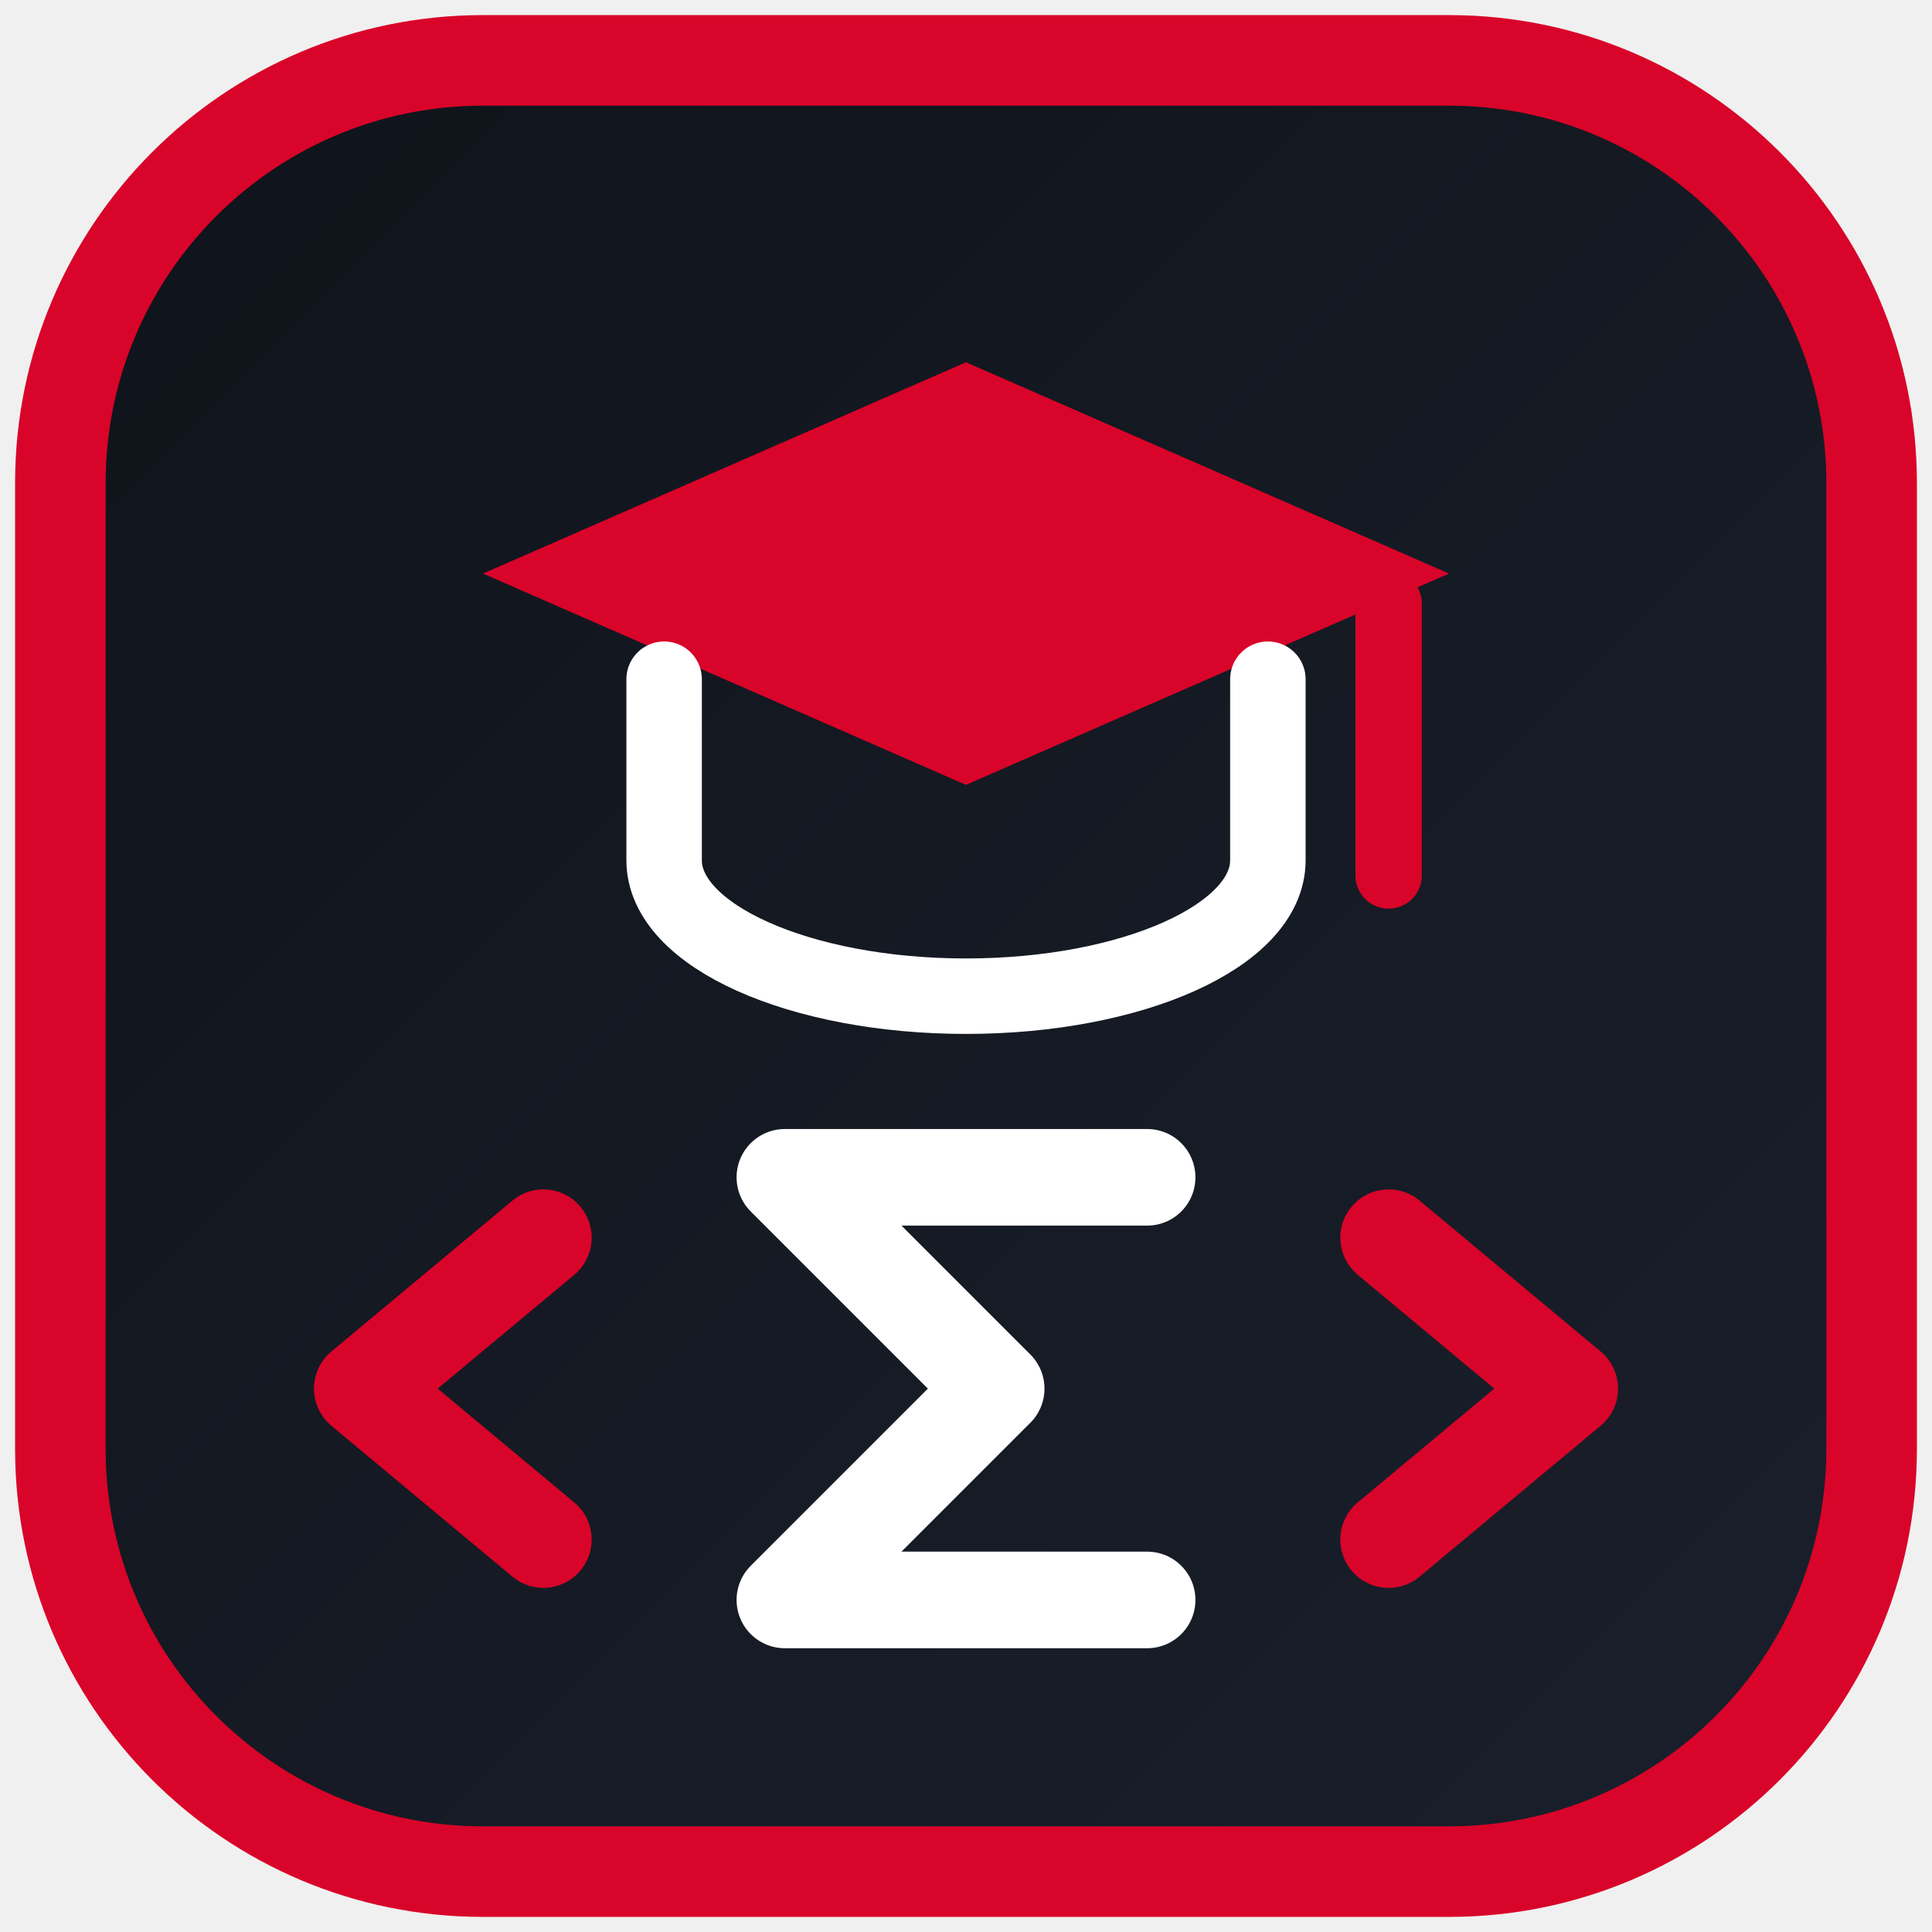
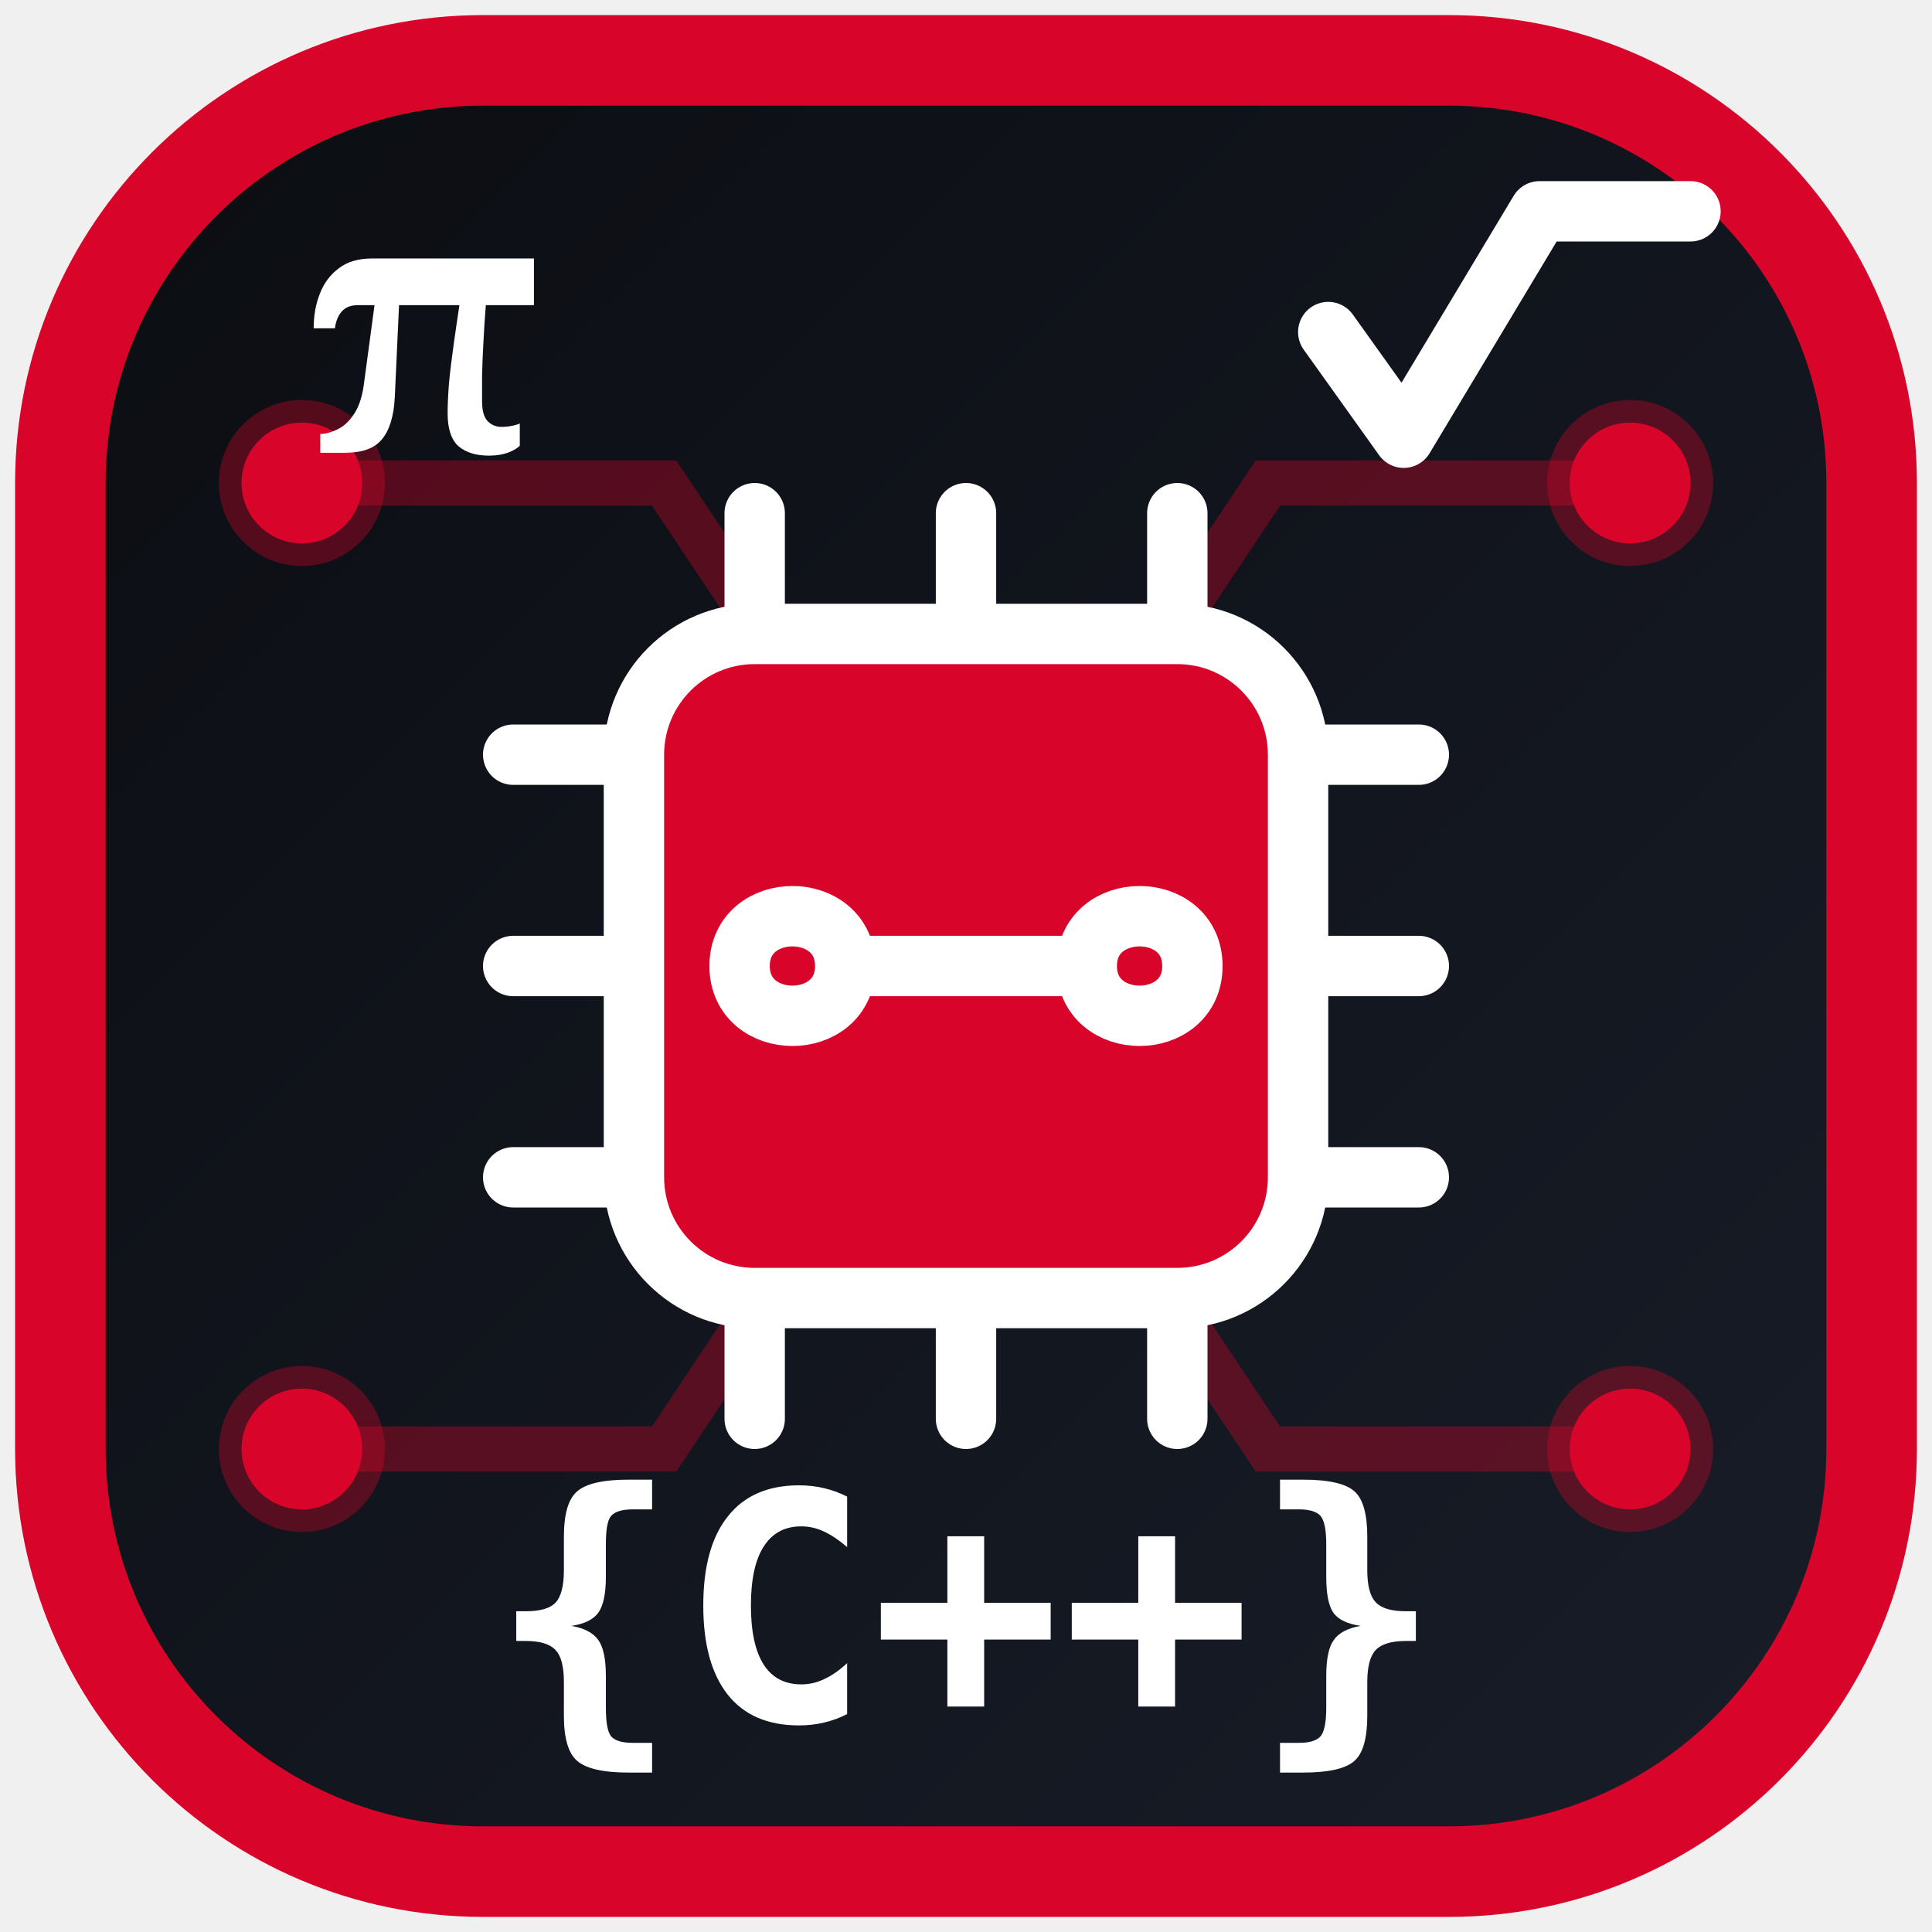
<svg xmlns="http://www.w3.org/2000/svg" viewBox="0 0 64 64" width="64" height="64">
  <defs>
-     <linearGradient id="bgGrad" x1="0%" y1="0%" x2="100%" y2="100%">
-       <stop offset="0%" stop-color="#0F131A" />
-       <stop offset="100%" stop-color="#1A202C" />
-     </linearGradient>
-     <linearGradient id="redGrad" x1="0%" y1="0%" x2="100%" y2="0%">
-       <stop offset="0%" stop-color="#D90429" />
-       <stop offset="100%" stop-color="#FF2A4B" />
+     <linearGradient id="obsBg" x1="0%" y1="0%" x2="100%" y2="100%">
+       <stop offset="0%" stop-color="#0B0D12" />
+       <stop offset="100%" stop-color="#181D28" />
    </linearGradient>
  </defs>
-   <rect x="2" y="2" width="60" height="60" rx="14" fill="url(#bgGrad)" stroke="#D90429" stroke-width="3" />
-   <path d="M14 5 H50" stroke="url(#redGrad)" stroke-width="3.5" stroke-linecap="round" />
-   <path d="M32 12 L48 19 L32 26 L16 19 Z" fill="#D90429" />
-   <path d="M22 22.5 V28.5 C22 31 26.5 33 32 33 C37.5 33 42 31 42 28.5 V22.5" fill="none" stroke="#FFFFFF" stroke-width="2.5" stroke-linecap="round" />
-   <path d="M46 20 V29" stroke="#D90429" stroke-width="2.2" stroke-linecap="round" />
-   <path d="M18 41 L12 46 L18 51" fill="none" stroke="#D90429" stroke-width="3.2" stroke-linecap="round" stroke-linejoin="round" />
-   <path d="M46 41 L52 46 L46 51" fill="none" stroke="#D90429" stroke-width="3.2" stroke-linecap="round" stroke-linejoin="round" />
-   <path d="M38 39 H26 L33 46 L26 53 H38" fill="none" stroke="#FFFFFF" stroke-width="3.2" stroke-linecap="round" stroke-linejoin="round" />
+   <rect x="2" y="2" width="60" height="60" rx="14" fill="url(#obsBg)" stroke="#D90429" stroke-width="3" />
+   <g stroke="#D90429" stroke-opacity="0.35" stroke-width="1.5" fill="none">
+     <path d="M10 16 H22 L26 22" />
+     <path d="M54 16 H42 L38 22" />
+     <path d="M10 48 H22 L26 42" />
+     <path d="M54 48 H42 L38 42" />
+     <circle cx="10" cy="16" r="2" fill="#D90429" />
+     <circle cx="54" cy="16" r="2" fill="#D90429" />
+     <circle cx="10" cy="48" r="2" fill="#D90429" />
+     <circle cx="54" cy="48" r="2" fill="#D90429" />
+   </g>
+   <text x="10" y="15" fill="#FFFFFF" font-family="Georgia, serif" font-weight="bold" font-size="12">π</text>
+   <path d="M44 11 L46.5 14.5 L51 7 H56" fill="none" stroke="#FFFFFF" stroke-width="2" stroke-linecap="round" stroke-linejoin="round" />
+   <g stroke="#FFFFFF" stroke-width="2" stroke-linecap="round">
+     <line x1="25" y1="17" x2="25" y2="21" />
+     <line x1="32" y1="17" x2="32" y2="21" />
+     <line x1="39" y1="17" x2="39" y2="21" />
+     <line x1="25" y1="43" x2="25" y2="47" />
+     <line x1="32" y1="43" x2="32" y2="47" />
+     <line x1="39" y1="43" x2="39" y2="47" />
+     <line x1="17" y1="25" x2="21" y2="25" />
+     <line x1="17" y1="32" x2="21" y2="32" />
+     <line x1="17" y1="39" x2="21" y2="39" />
+     <line x1="43" y1="25" x2="47" y2="25" />
+     <line x1="43" y1="32" x2="47" y2="32" />
+     <line x1="43" y1="39" x2="47" y2="39" />
+   </g>
+   <rect x="21" y="21" width="22" height="22" rx="4" fill="#D90429" stroke="#FFFFFF" stroke-width="2" />
+   <path d="M28 32 C28 29.8 24.5 29.8 24.5 32 C24.5 34.2 28 34.2 28 32 L36 32 C36 29.8 39.5 29.8 39.5 32 C39.5 34.2 36 34.2 36 32 Z" fill="none" stroke="#FFFFFF" stroke-width="2" stroke-linecap="round" />
+   <text x="32" y="57" text-anchor="middle" fill="#FFFFFF" font-family="monospace" font-weight="bold" font-size="10.5">{C++}</text>
</svg>
